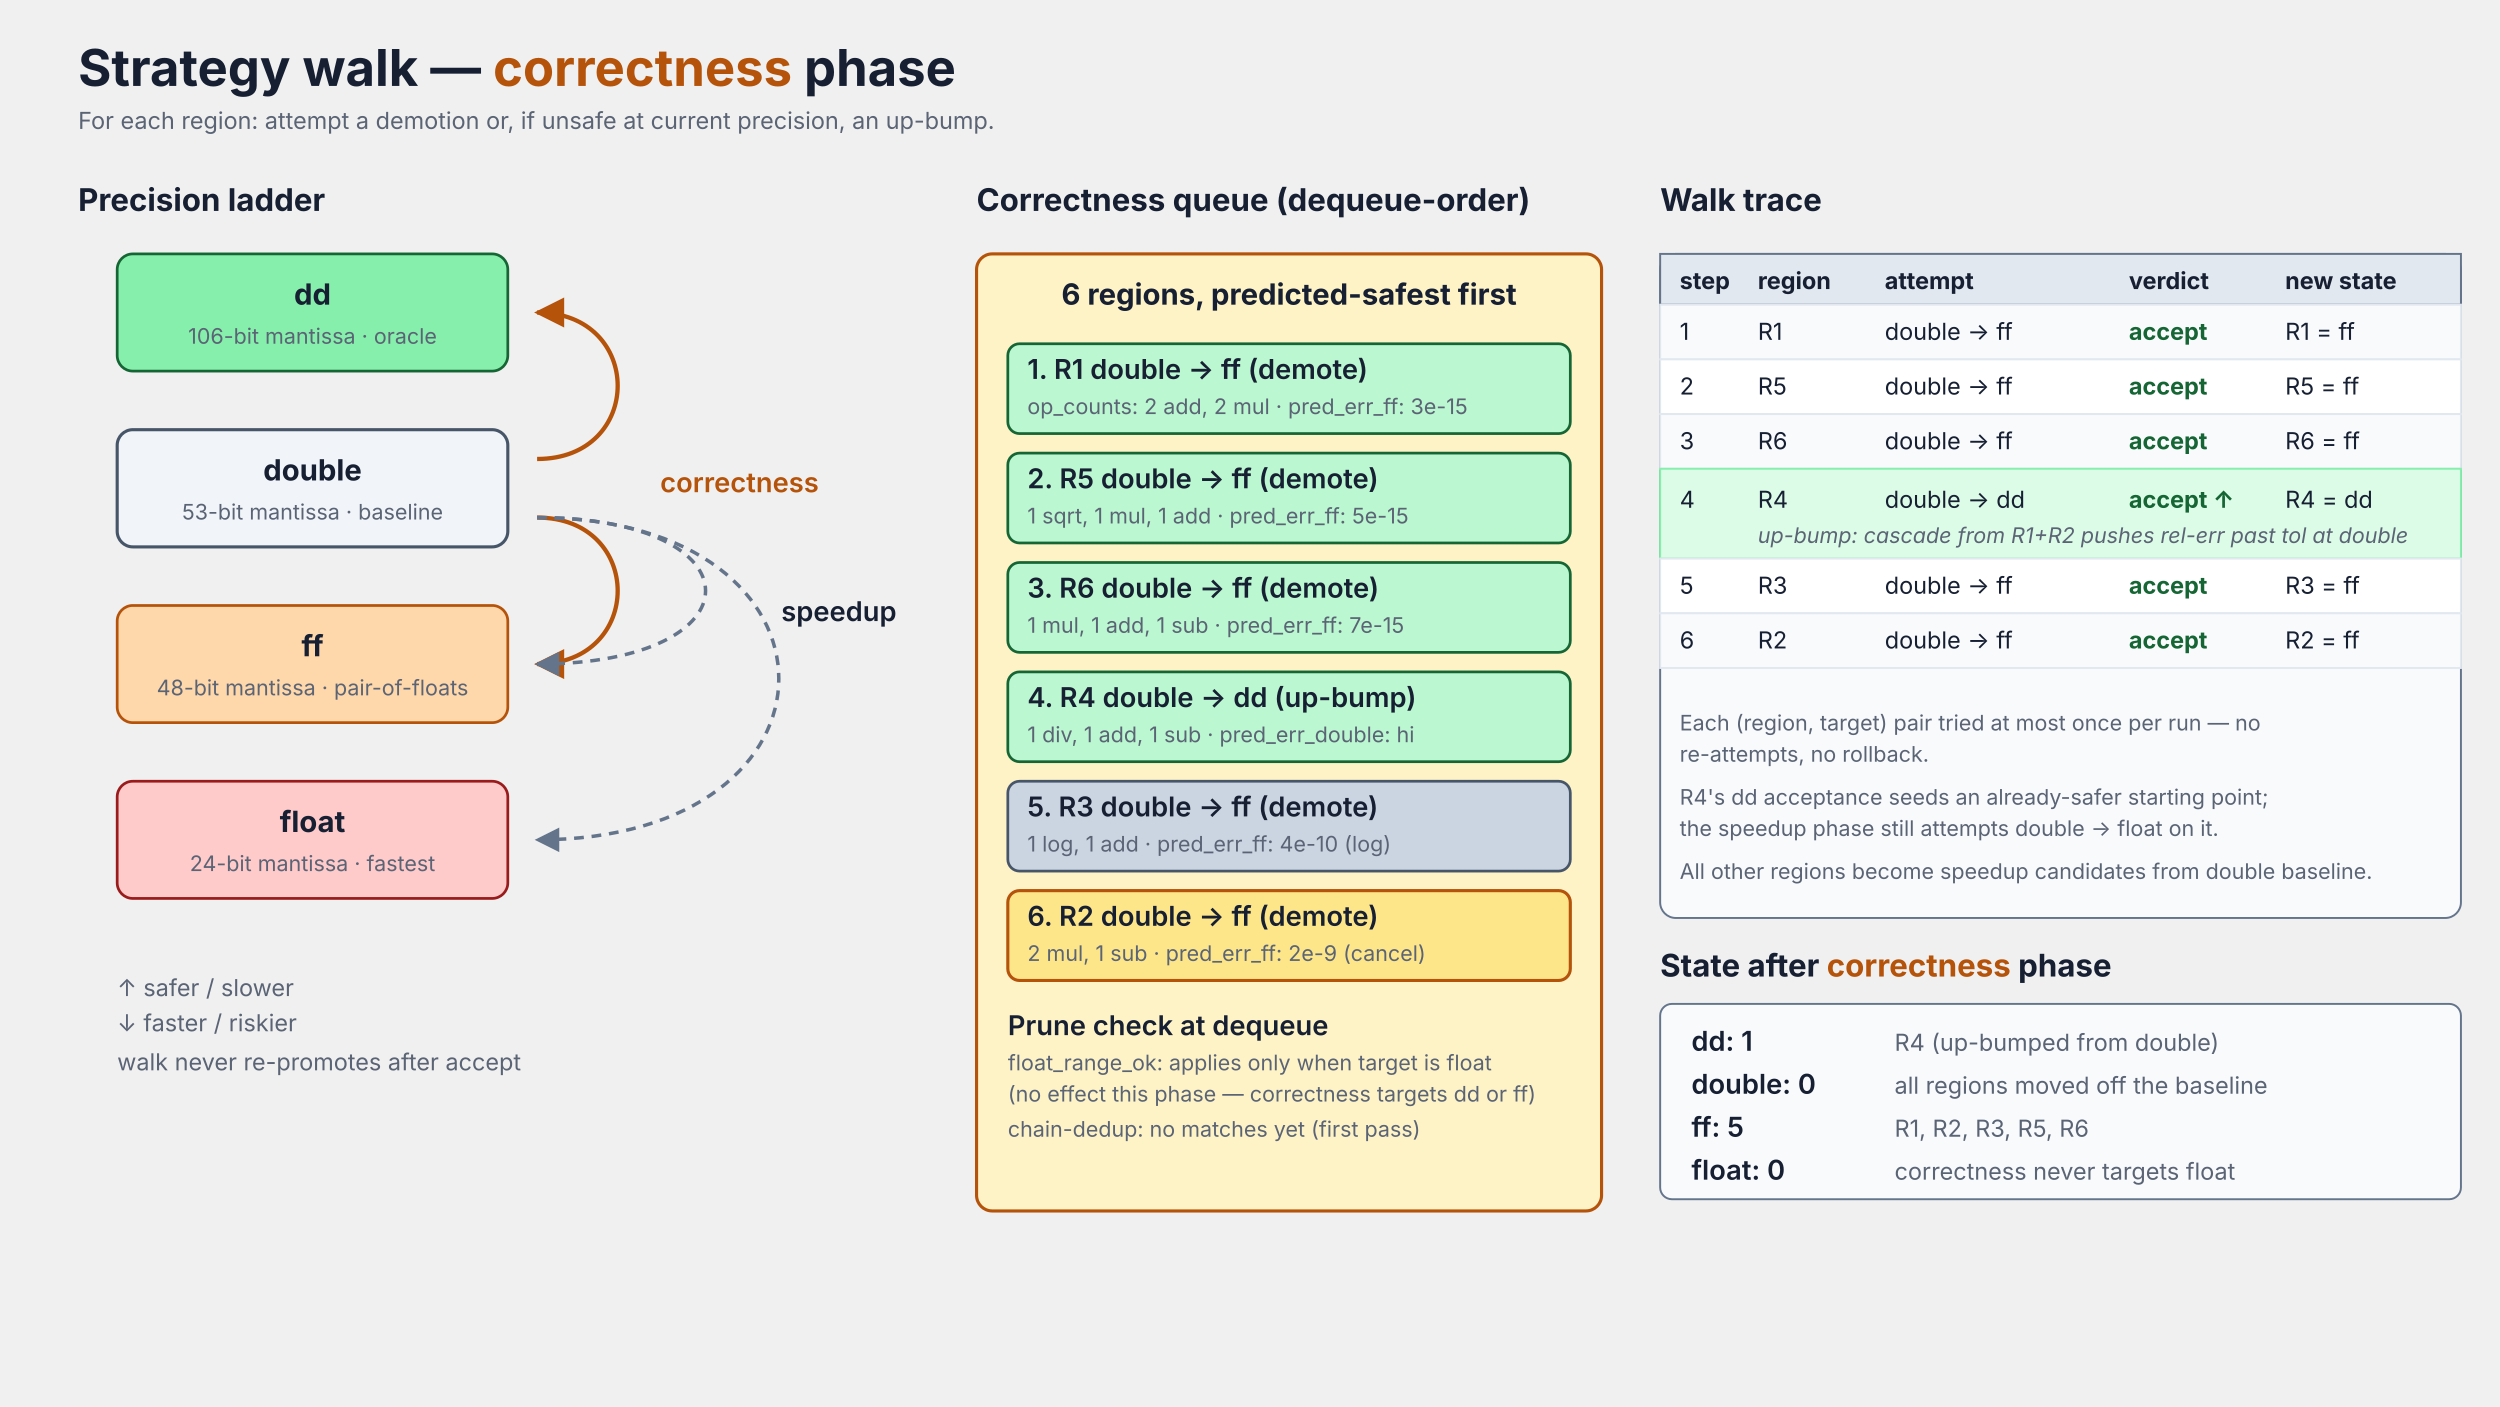
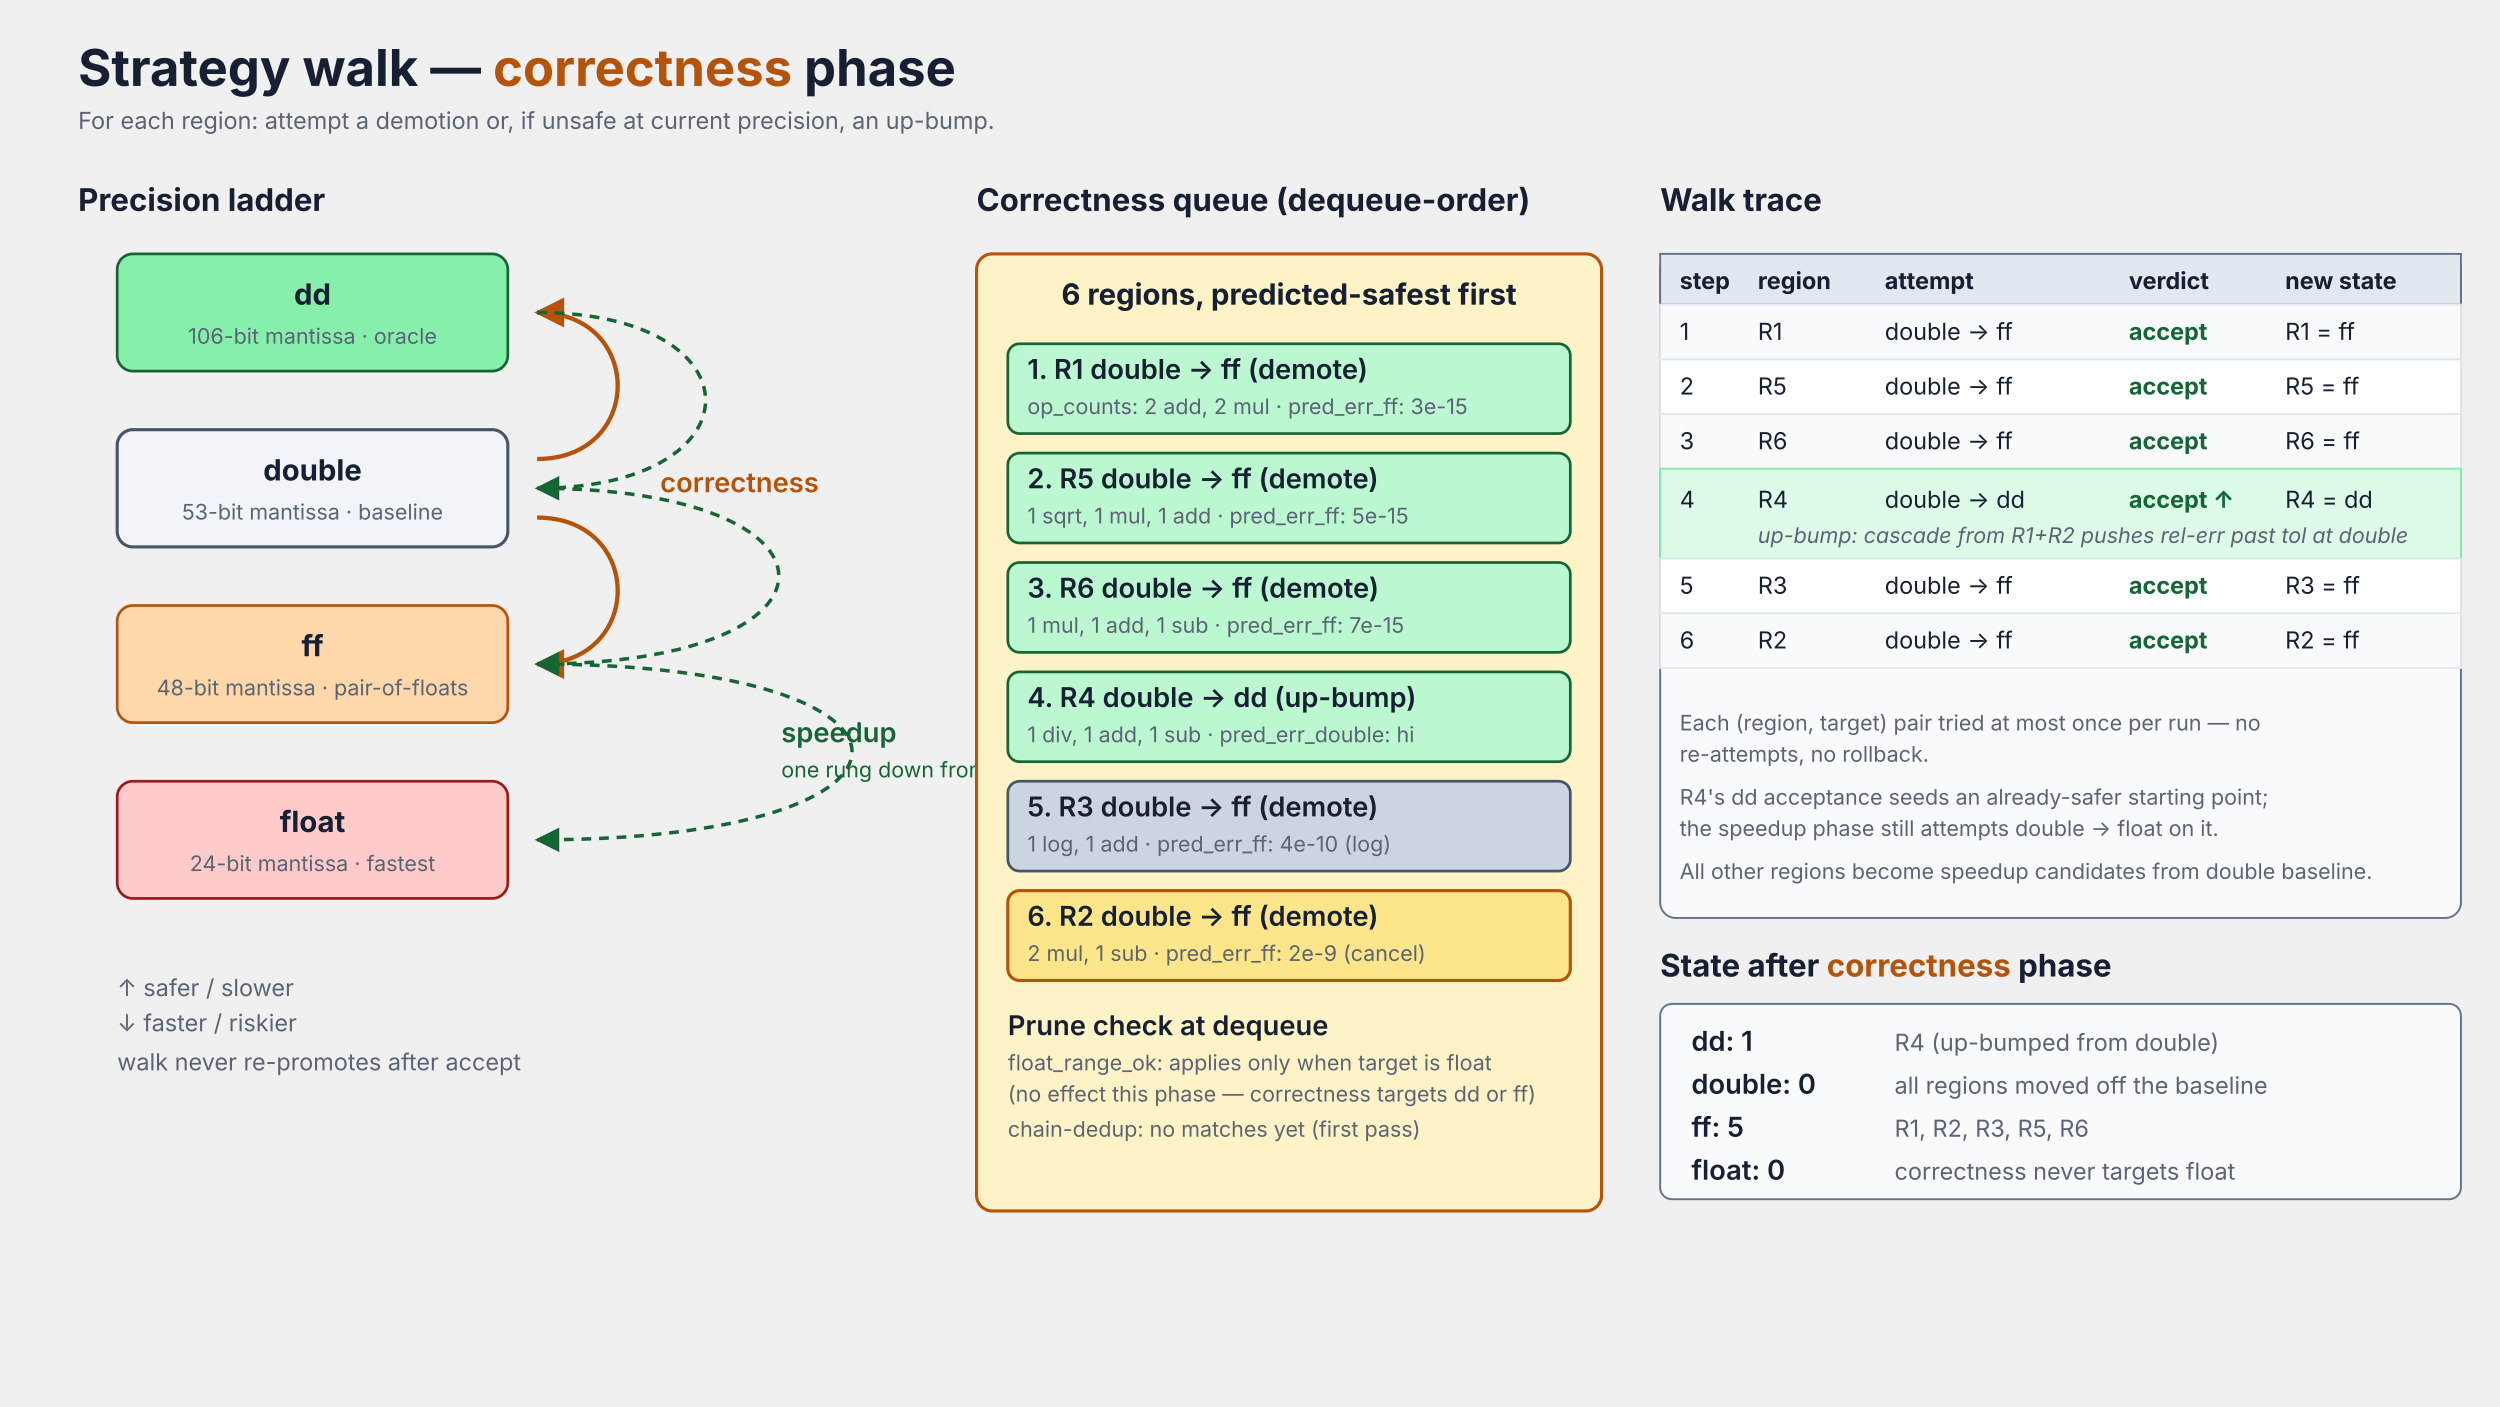
<svg xmlns="http://www.w3.org/2000/svg" viewBox="0 0 1280 720" font-family="ui-sans-serif, system-ui, -apple-system, sans-serif">
  <style>
    .title { font-size: 26px; font-weight: 700; fill: #172033; }
    .h { font-size: 16px; font-weight: 650; fill: #172033; }
    .panel-title { font-size: 15px; font-weight: 700; fill: #172033; }
    .lbl { font-size: 14px; font-weight: 600; fill: #172033; }
    .sub { font-size: 12px; fill: #5b6475; }
    .sub-sm { font-size: 11px; fill: #5b6475; }
    .code { font-family: ui-monospace, "SF Mono", Menlo, monospace; font-size: 12px; fill: #172033; }
    .box { stroke: #64748b; stroke-width: 1; fill: #f8fafc; }
    .queue-box { stroke: #b45309; stroke-width: 1.6; fill: #fef3c7; }
    .rnode-safe { stroke: #166534; stroke-width: 1.4; fill: #bbf7d0; }
    .rnode-warn { stroke: #b45309; stroke-width: 1.6; fill: #fde68a; }
    .rnode-sing { stroke: #475569; stroke-width: 1.4; fill: #cbd5e1; }
    .rung-safest { fill: #86efac; stroke: #166534; stroke-width: 1.4; }
    .rung-base   { fill: #f1f5f9; stroke: #475569; stroke-width: 1.6; }
    .rung-mid    { fill: #fed7aa; stroke: #b45309; stroke-width: 1.4; }
    .rung-risky  { fill: #fecaca; stroke: #991b1b; stroke-width: 1.4; }
    .rung-lbl { font-size: 15px; font-weight: 700; fill: #172033; }
    .rung-sub { font-size: 11px; fill: #5b6475; }
    .arrow-corr { stroke: #b45309; stroke-width: 2.2; fill: none; }
-     .arrow-speed { stroke: #64748b; stroke-width: 1.8; fill: none; stroke-dasharray: 5 4; }
+     .arrow-speed { stroke: #166534; stroke-width: 1.8; fill: none; stroke-dasharray: 5 4; }
    .verdict-accept { font-weight: 700; fill: #166534; }
    .verdict-reject { font-weight: 700; fill: #991b1b; }
    .verdict-upbump { font-weight: 700; fill: #166534; }
    .th { font-size: 12px; font-weight: 700; fill: #172033; }
    .td { font-size: 12px; fill: #172033; }
  </style>
  <defs>
    <marker id="arrow-corr-m" viewBox="0 0 10 10" refX="9" refY="5" markerWidth="7" markerHeight="7" orient="auto-start-reverse">
      <path d="M0,0 L10,5 L0,10 z" fill="#b45309" />
    </marker>
    <marker id="arrow-speed-m" viewBox="0 0 10 10" refX="9" refY="5" markerWidth="7" markerHeight="7" orient="auto-start-reverse">
-       <path d="M0,0 L10,5 L0,10 z" fill="#64748b" />
+       <path d="M0,0 L10,5 L0,10 z" fill="#166534" />
    </marker>
  </defs>
  <text x="40" y="44" class="title">Strategy walk — <tspan style="fill:#b45309">correctness</tspan> phase</text>
  <text x="40" y="66" class="sub">For each region: attempt a demotion or, if unsafe at current precision, an up-bump.</text>
  <text x="40" y="108" class="h">Precision ladder</text>
  <g transform="translate(60, 130)">
    <rect x="0" y="0" width="200" height="60" rx="8" class="rung-safest" />
    <text x="100" y="26" text-anchor="middle" class="rung-lbl">dd</text>
    <text x="100" y="46" text-anchor="middle" class="rung-sub">106-bit mantissa · oracle</text>
    <rect x="0" y="90" width="200" height="60" rx="8" class="rung-base" />
    <text x="100" y="116" text-anchor="middle" class="rung-lbl">double</text>
    <text x="100" y="136" text-anchor="middle" class="rung-sub">53-bit mantissa · baseline</text>
    <rect x="0" y="180" width="200" height="60" rx="8" class="rung-mid" />
    <text x="100" y="206" text-anchor="middle" class="rung-lbl">ff</text>
    <text x="100" y="226" text-anchor="middle" class="rung-sub">48-bit mantissa · pair-of-floats</text>
    <rect x="0" y="270" width="200" height="60" rx="8" class="rung-risky" />
    <text x="100" y="296" text-anchor="middle" class="rung-lbl">float</text>
    <text x="100" y="316" text-anchor="middle" class="rung-sub">24-bit mantissa · fastest</text>
    <path d="M215 105 C 270 105, 270 30, 215 30" class="arrow-corr" marker-end="url(#arrow-corr-m)" />
    <path d="M215 135 C 270 135, 270 210, 215 210" class="arrow-corr" marker-end="url(#arrow-corr-m)" />
    <text x="278" y="122" class="lbl" style="fill:#b45309">correctness</text>
-     <path d="M215 135 C 330 135, 330 210, 215 210" class="arrow-speed" marker-end="url(#arrow-speed-m)" />
-     <path d="M215 135 C 380 135, 380 300, 215 300" class="arrow-speed" marker-end="url(#arrow-speed-m)" />
-     <text x="340" y="188" class="lbl" fill="#64748b">speedup</text>
+     <path d="M215 30 C 330 30, 330 120, 215 120" class="arrow-speed" marker-end="url(#arrow-speed-m)" />
+     <path d="M215 120 C 380 120, 380 210, 215 210" class="arrow-speed" marker-end="url(#arrow-speed-m)" />
+     <path d="M215 210 C 430 210, 430 300, 215 300" class="arrow-speed" marker-end="url(#arrow-speed-m)" />
+     <text x="340" y="250" class="lbl" style="fill:#166534">speedup</text>
+     <text x="340" y="268" class="sub-sm" style="fill:#166534">one rung down from current</text>
    <text x="0" y="380" class="sub">↑ safer / slower</text>
    <text x="0" y="398" class="sub">↓ faster / riskier</text>
    <text x="0" y="418" class="sub">walk never re-promotes after accept</text>
  </g>
  <text x="500" y="108" class="h">Correctness queue  (dequeue-order)</text>
  <g transform="translate(500, 130)">
    <rect x="0" y="0" width="320" height="490" rx="8" class="queue-box" />
    <text x="160" y="26" text-anchor="middle" class="panel-title">6 regions, predicted-safest first</text>
    <g transform="translate(16, 46)">
      <rect x="0" y="0" width="288" height="46" rx="6" class="rnode-safe" />
      <text x="10" y="18" class="lbl">1.  R1   double → ff  (demote)</text>
      <text x="10" y="36" class="sub-sm">op_counts: 2 add, 2 mul  ·  pred_err_ff: 3e-15</text>
    </g>
    <g transform="translate(16, 102)">
      <rect x="0" y="0" width="288" height="46" rx="6" class="rnode-safe" />
      <text x="10" y="18" class="lbl">2.  R5   double → ff  (demote)</text>
      <text x="10" y="36" class="sub-sm">1 sqrt, 1 mul, 1 add  ·  pred_err_ff: 5e-15</text>
    </g>
    <g transform="translate(16, 158)">
      <rect x="0" y="0" width="288" height="46" rx="6" class="rnode-safe" />
      <text x="10" y="18" class="lbl">3.  R6   double → ff  (demote)</text>
      <text x="10" y="36" class="sub-sm">1 mul, 1 add, 1 sub  ·  pred_err_ff: 7e-15</text>
    </g>
    <g transform="translate(16, 214)">
      <rect x="0" y="0" width="288" height="46" rx="6" class="rnode-safe" />
      <text x="10" y="18" class="lbl">4.  R4   double → dd  (up-bump)</text>
      <text x="10" y="36" class="sub-sm">1 div, 1 add, 1 sub  ·  pred_err_double: hi</text>
    </g>
    <g transform="translate(16, 270)">
      <rect x="0" y="0" width="288" height="46" rx="6" class="rnode-sing" />
      <text x="10" y="18" class="lbl">5.  R3   double → ff  (demote)</text>
      <text x="10" y="36" class="sub-sm">1 log, 1 add  ·  pred_err_ff: 4e-10  (log)</text>
    </g>
    <g transform="translate(16, 326)">
      <rect x="0" y="0" width="288" height="46" rx="6" class="rnode-warn" />
      <text x="10" y="18" class="lbl">6.  R2   double → ff  (demote)</text>
      <text x="10" y="36" class="sub-sm">2 mul, 1 sub  ·  pred_err_ff: 2e-9  (cancel)</text>
    </g>
    <g transform="translate(16, 400)">
      <text x="0" y="0" class="lbl">Prune check at dequeue</text>
      <text x="0" y="18" class="sub-sm">float_range_ok: applies only when target is float</text>
      <text x="0" y="34" class="sub-sm">(no effect this phase — correctness targets dd or ff)</text>
      <text x="0" y="52" class="sub-sm">chain-dedup: no matches yet (first pass)</text>
    </g>
  </g>
  <text x="850" y="108" class="h">Walk trace</text>
  <g transform="translate(850, 130)">
    <rect x="0" y="0" width="410" height="340" rx="8" class="box" />
    <rect x="0" y="0" width="410" height="26" fill="#e2e8f0" stroke="#64748b" stroke-width="1" />
    <text x="10" y="18" class="th">step</text>
    <text x="50" y="18" class="th">region</text>
    <text x="115" y="18" class="th">attempt</text>
    <text x="240" y="18" class="th">verdict</text>
    <text x="320" y="18" class="th">new state</text>
    <g font-size="12" fill="#172033">
      <rect x="0" y="26" width="410" height="28" fill="#f8fafc" stroke="#e2e8f0" />
      <text x="10" y="44">1</text>
      <text x="50" y="44">R1</text>
      <text x="115" y="44">double → ff</text>
      <text x="240" y="44" class="verdict-accept">accept</text>
      <text x="320" y="44">R1 = ff</text>
      <rect x="0" y="54" width="410" height="28" fill="#fff" stroke="#e2e8f0" />
      <text x="10" y="72">2</text>
      <text x="50" y="72">R5</text>
      <text x="115" y="72">double → ff</text>
      <text x="240" y="72" class="verdict-accept">accept</text>
      <text x="320" y="72">R5 = ff</text>
      <rect x="0" y="82" width="410" height="28" fill="#f8fafc" stroke="#e2e8f0" />
      <text x="10" y="100">3</text>
      <text x="50" y="100">R6</text>
      <text x="115" y="100">double → ff</text>
      <text x="240" y="100" class="verdict-accept">accept</text>
      <text x="320" y="100">R6 = ff</text>
      <rect x="0" y="110" width="410" height="46" fill="#dcfce7" stroke="#86efac" />
      <text x="10" y="130">4</text>
      <text x="50" y="130">R4</text>
      <text x="115" y="130">double → dd</text>
      <text x="240" y="130" class="verdict-upbump">accept ↑</text>
      <text x="320" y="130">R4 = dd</text>
      <text x="50" y="148" class="sub-sm" font-style="italic">up-bump: cascade from R1+R2 pushes rel-err past tol at double</text>
      <rect x="0" y="156" width="410" height="28" fill="#fff" stroke="#e2e8f0" />
      <text x="10" y="174">5</text>
      <text x="50" y="174">R3</text>
      <text x="115" y="174">double → ff</text>
      <text x="240" y="174" class="verdict-accept">accept</text>
      <text x="320" y="174">R3 = ff</text>
      <rect x="0" y="184" width="410" height="28" fill="#f8fafc" stroke="#e2e8f0" />
      <text x="10" y="202">6</text>
      <text x="50" y="202">R2</text>
      <text x="115" y="202">double → ff</text>
      <text x="240" y="202" class="verdict-accept">accept</text>
      <text x="320" y="202">R2 = ff</text>
    </g>
    <g transform="translate(10, 244)">
      <text x="0" y="0" class="sub-sm">Each (region, target) pair tried at most once per run — no</text>
      <text x="0" y="16" class="sub-sm">re-attempts, no rollback.</text>
      <text x="0" y="38" class="sub-sm">R4's dd acceptance seeds an already-safer starting point;</text>
      <text x="0" y="54" class="sub-sm">the speedup phase still attempts double → float on it.</text>
      <text x="0" y="76" class="sub-sm">All other regions become speedup candidates from double baseline.</text>
    </g>
  </g>
  <g transform="translate(850, 500)">
    <text x="0" y="0" class="h">State after <tspan style="fill:#b45309">correctness</tspan> phase</text>
    <rect x="0" y="14" width="410" height="100" rx="6" class="box" />
    <text x="16" y="38" class="lbl">dd: 1</text>
    <text x="120" y="38" class="sub">R4  (up-bumped from double)</text>
    <text x="16" y="60" class="lbl">double: 0</text>
    <text x="120" y="60" class="sub">all regions moved off the baseline</text>
    <text x="16" y="82" class="lbl">ff: 5</text>
    <text x="120" y="82" class="sub">R1, R2, R3, R5, R6</text>
    <text x="16" y="104" class="lbl">float: 0</text>
    <text x="120" y="104" class="sub">correctness never targets float</text>
  </g>
</svg>
